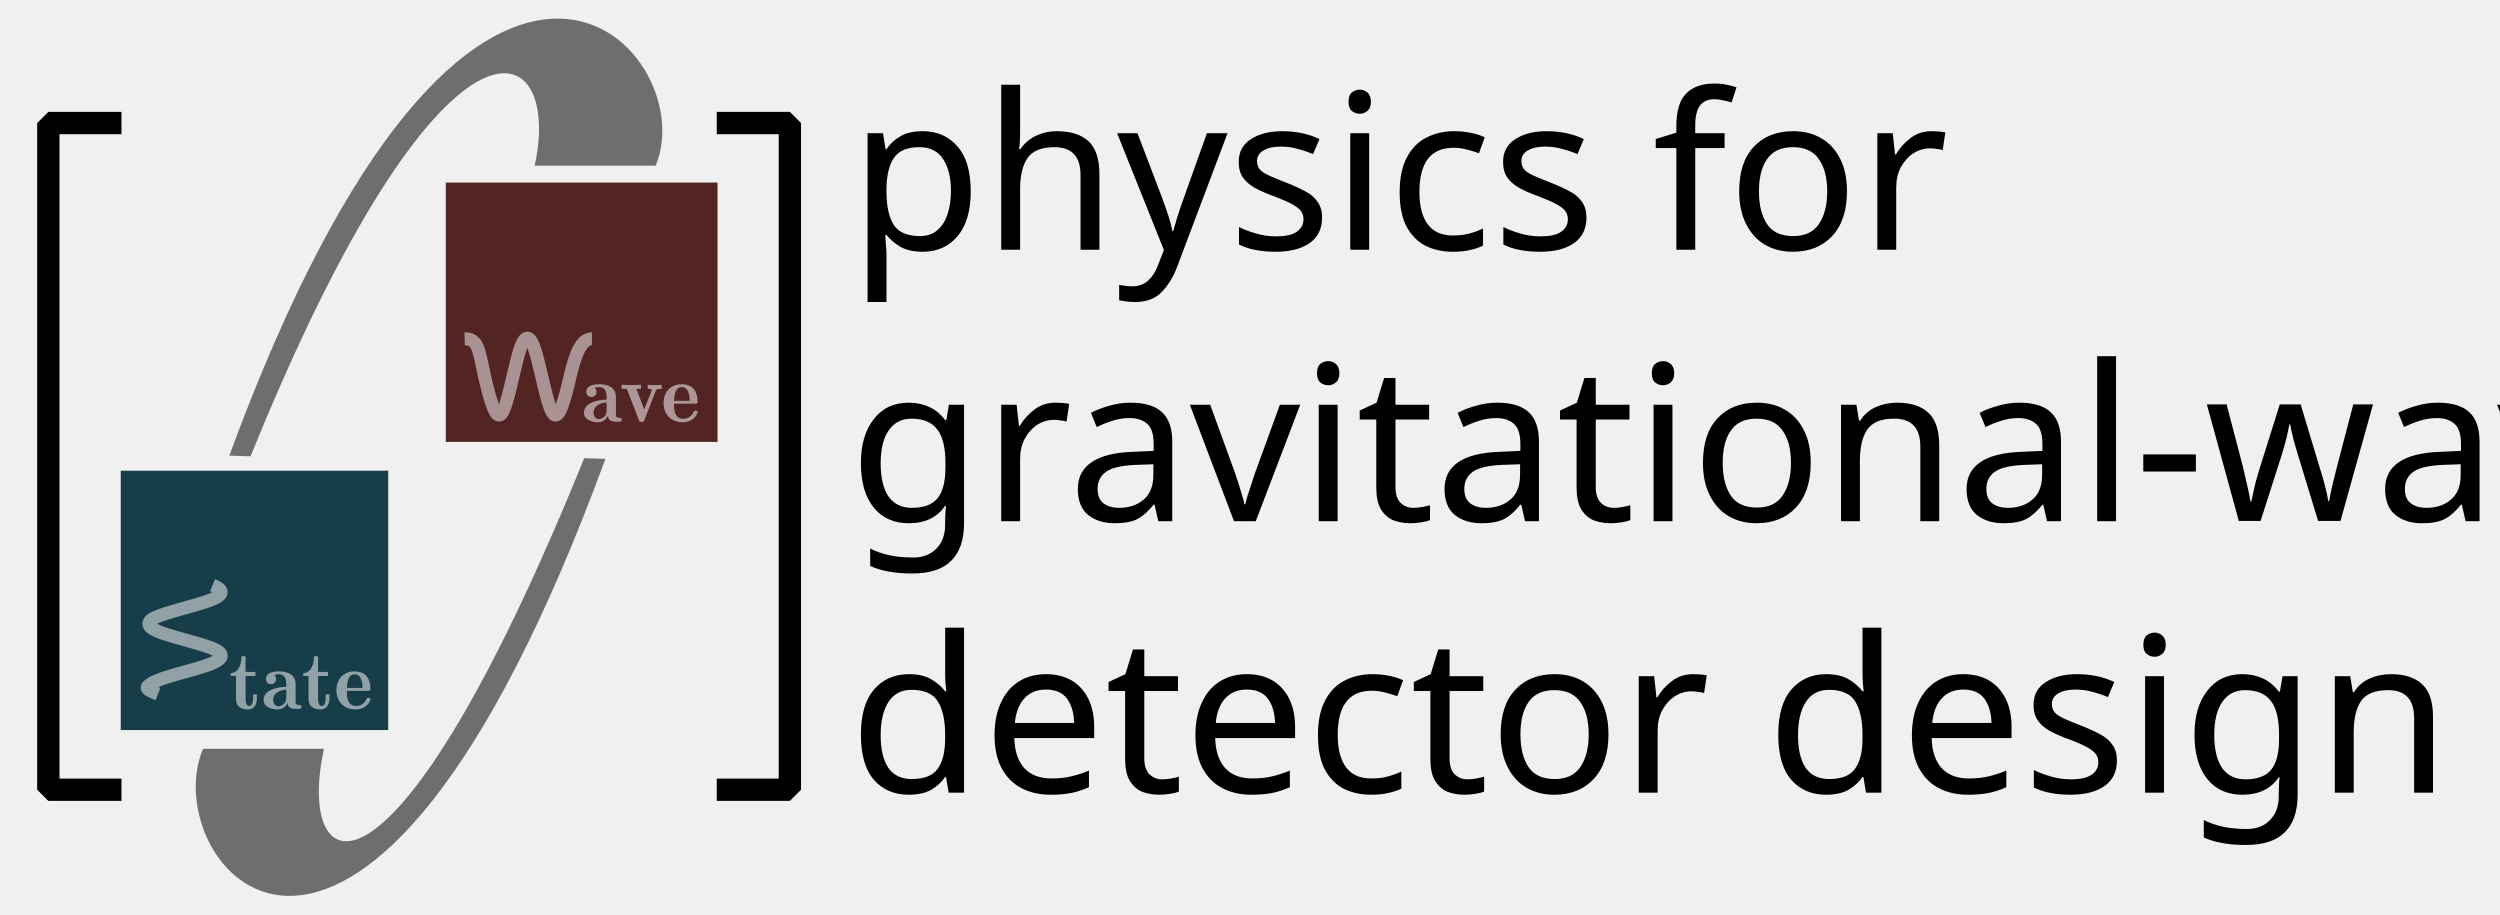
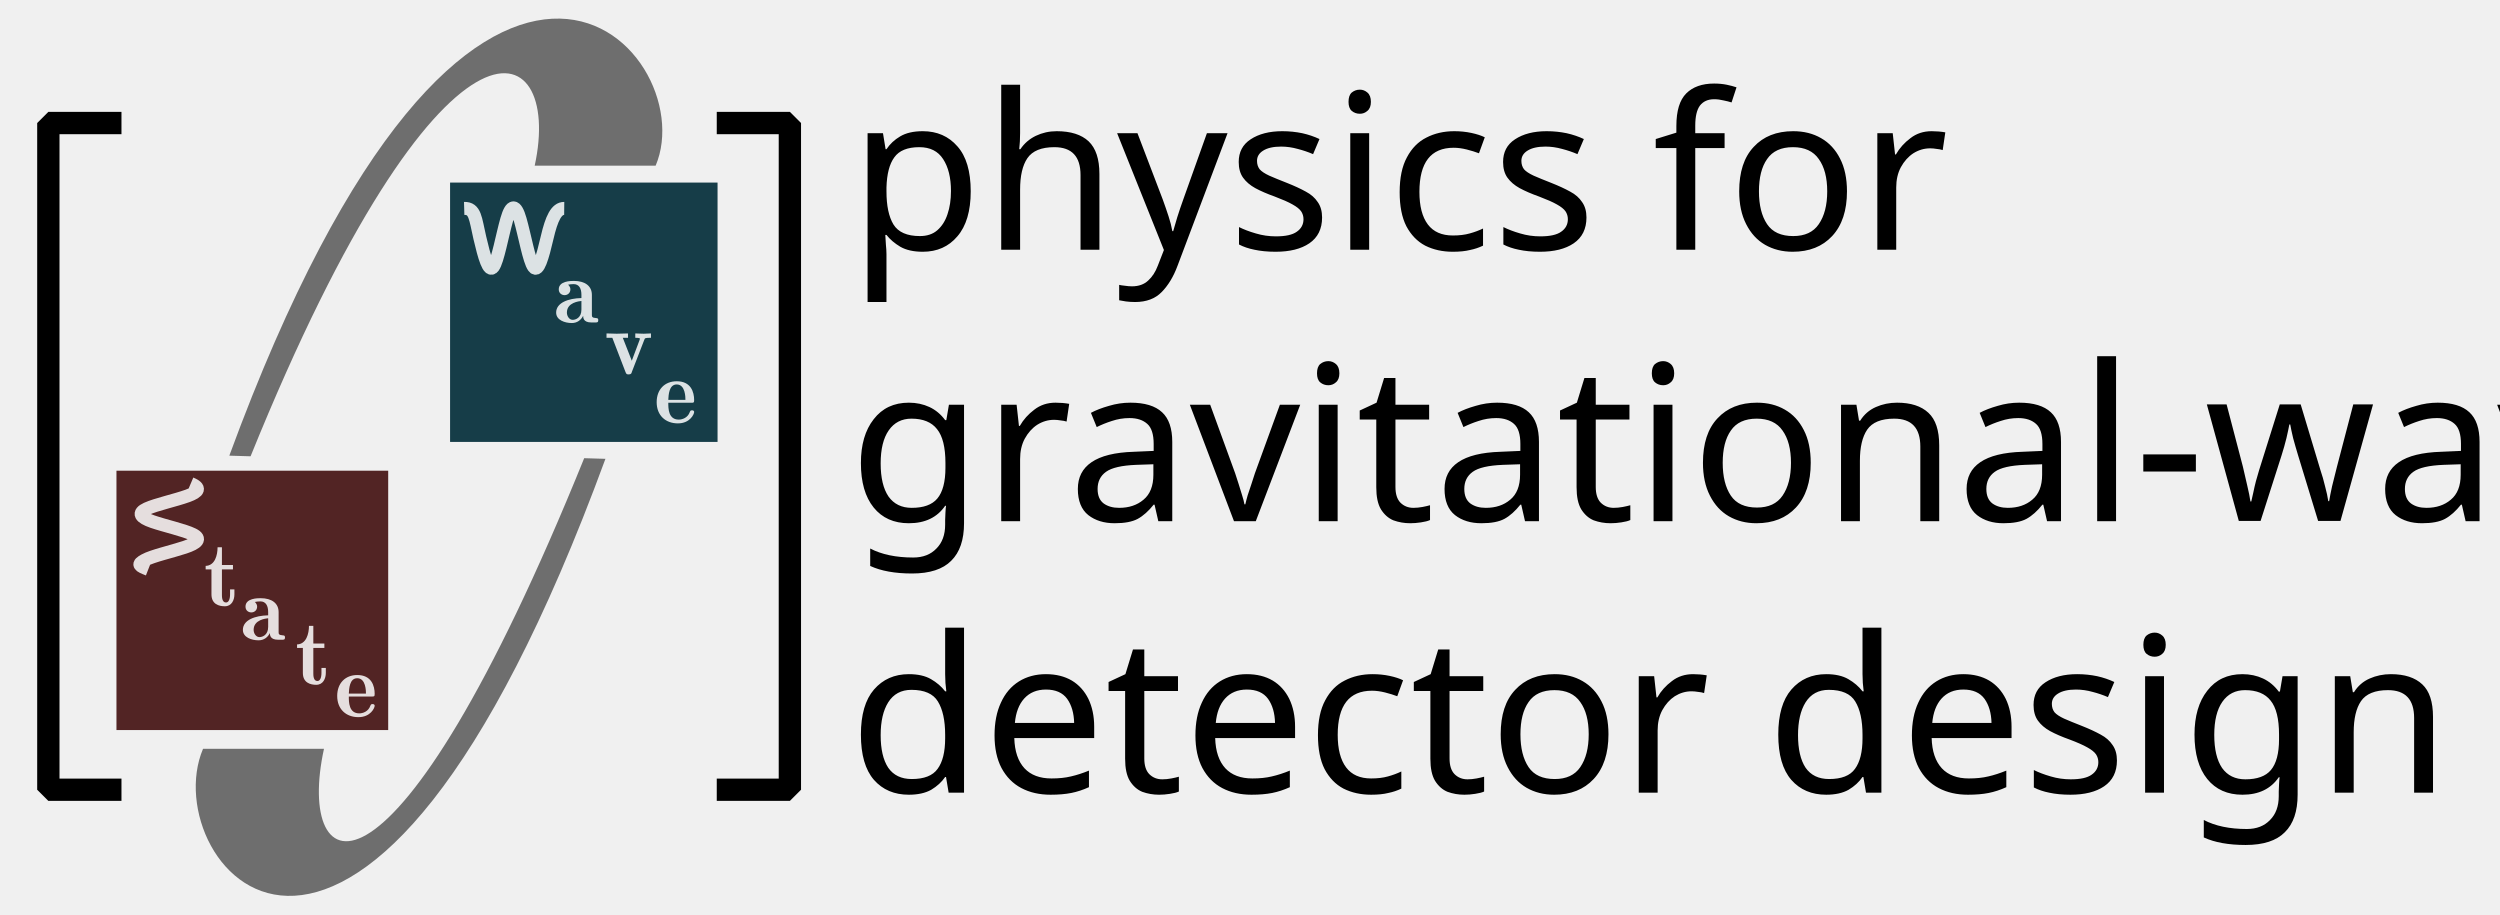
<svg xmlns="http://www.w3.org/2000/svg" id="svg1055" version="1.1" viewBox="0 0 134.461 49.185" height="49.185mm" width="134.461mm">
  <defs id="defs1049" />
  <g id="layer1" transform="translate(-15.56712,-37.30622)">
    <g transform="translate(-70.70779,-41.77821)" id="g1026">
      <g id="g2390">
-         <rect style="color:#000000;overflow:visible;opacity:1;solid-color:#000000;vector-effect:none;fill:#522424;fill-opacity:1;stroke:none;stroke-width:5.6;stroke-linecap:butt;stroke-linejoin:miter;stroke-miterlimit:4;stroke-dasharray:5.6, 5.6;stroke-dashoffset:0;stroke-opacity:1" id="rect900" width="14.615" height="13.949" x="110.252" y="88.904" />
-         <rect style="color:#000000;overflow:visible;opacity:1;solid-color:#000000;vector-effect:none;fill:#163d48;fill-opacity:1;stroke:none;stroke-width:5.6;stroke-linecap:butt;stroke-linejoin:miter;stroke-miterlimit:4;stroke-dasharray:5.6, 5.6;stroke-dashoffset:0;stroke-opacity:1" id="rect900-1" width="14.386" height="13.949" x="92.769" y="104.401" />
+         <rect style="color:#000000;overflow:visible;solid-color:#000000;vector-effect:none;fill:#163d48;fill-opacity:1;stroke:none;stroke-width:5.6;stroke-linecap:butt;stroke-linejoin:miter;stroke-miterlimit:4;stroke-dasharray:5.6, 5.6;stroke-dashoffset:0;stroke-opacity:1" id="rect900-1-3" width="14.386" height="13.949" x="110.482" y="88.904" />
+         <rect style="color:#000000;overflow:visible;opacity:1;solid-color:#000000;vector-effect:none;fill:#522424;fill-opacity:1;stroke:none;stroke-width:5.6;stroke-linecap:butt;stroke-linejoin:miter;stroke-miterlimit:4;stroke-dasharray:5.6, 5.6;stroke-dashoffset:0;stroke-opacity:1" id="rect900" width="14.615" height="13.949" x="92.539" y="104.401" />
        <path style="color:#000000;overflow:visible;opacity:1;solid-color:#000000;vector-effect:none;fill:#6e6e6e;fill-opacity:1;stroke:none;stroke-width:5.6;stroke-linecap:butt;stroke-linejoin:miter;stroke-miterlimit:4;stroke-dasharray:5.6, 5.6;stroke-dashoffset:0;stroke-opacity:1" d="M 98.609,103.592 C 111.688,67.969 124.193,81.747 121.538,87.995 h -6.505 c 1.567,-7.162 -4.905,-9.988 -15.281,15.631" id="path934" />
-         <path style="font-variation-settings:normal;opacity:1;vector-effect:none;fill:none;fill-opacity:1;stroke:#ffffff;stroke-width:0.7;stroke-linecap:butt;stroke-linejoin:round;stroke-miterlimit:4;stroke-dasharray:none;stroke-dashoffset:0;stroke-opacity:0.521;stop-color:#000000;stop-opacity:1" d="m 94.772,116.414 c -0.648,-0.25 -0.786,-0.336 -0.249,-0.628 0.537,-0.292 1.869,-0.585 2.762,-0.877 0.893,-0.292 1.169,-0.585 0.576,-0.877 -0.593,-0.292 -1.943,-0.585 -2.798,-0.877 -0.856,-0.292 -1.047,-0.585 -0.401,-0.877 0.647,-0.292 2.01,-0.585 2.824,-0.877 0.814,-0.292 0.92,-0.552 0.223,-0.845" title="sin(x*1.05)" id="path1054" />
        <path style="color:#000000;overflow:visible;opacity:1;solid-color:#000000;vector-effect:none;fill:#6e6e6e;fill-opacity:1;stroke:none;stroke-width:5.6;stroke-linecap:butt;stroke-linejoin:miter;stroke-miterlimit:4;stroke-dasharray:5.6, 5.6;stroke-dashoffset:0;stroke-opacity:1" d="m 118.838,103.762 c -13.079,35.622 -24.298,21.845 -21.643,15.597 h 6.505 c -1.567,7.162 3.618,9.988 13.995,-15.631" id="path934-0" />
        <path style="fill:none;stroke:#000000;stroke-width:1.2;stroke-linecap:butt;stroke-linejoin:bevel;stroke-miterlimit:4;stroke-dasharray:none;stroke-opacity:1" d="m 92.808,85.701 h -3.933 V 121.56 h 3.933" id="path858" />
        <path style="fill:none;stroke:#000000;stroke-width:1.2;stroke-linecap:butt;stroke-linejoin:bevel;stroke-miterlimit:4;stroke-dasharray:none;stroke-opacity:1" d="m 124.825,85.701 h 3.933 V 121.56 h -3.933" id="path858-6" />
-         <path style="font-variation-settings:normal;opacity:1;vector-effect:none;fill:none;fill-opacity:1;fill-rule:nonzero;stroke:#ffffff;stroke-width:0.7;stroke-linecap:butt;stroke-linejoin:round;stroke-miterlimit:4;stroke-dasharray:none;stroke-dashoffset:0;stroke-opacity:0.501;stop-color:#000000;stop-opacity:1" d="m 111.266,97.31 c 0.762,-0.022 0.763,0.681 1.07,2.008 0.307,1.327 0.614,2.417 0.921,2.008 0.307,-0.409 0.614,-2.175 0.921,-3.249 0.307,-1.074 0.614,-1.073 0.921,0 0.307,1.073 0.614,2.838 0.921,3.249 0.307,0.411 0.614,-0.681 0.921,-2.008 0.307,-1.327 0.637,-2.013 1.171,-2.008" title="sin(x)" id="path936-7" />
        <text xml:space="preserve" style="font-style:normal;font-variant:normal;font-weight:normal;font-stretch:normal;font-size:6.549px;line-height:1.25;font-family:Garuda;-inkscape-font-specification:Garuda;fill:#000000;fill-opacity:1;stroke:none;stroke-width:0.155" x="131.492" y="94.382" id="text1145">
          <tspan id="tspan1143" x="131.492" y="94.382" style="font-style:normal;font-variant:normal;font-weight:normal;font-stretch:normal;font-family:Garuda;-inkscape-font-specification:Garuda;stroke-width:0.155" />
-         </text>
-         <text xml:space="preserve" style="font-style:normal;font-variant:normal;font-weight:normal;font-stretch:normal;font-size:4.453px;line-height:1.25;font-family:'Latin Modern Roman Demi';-inkscape-font-specification:'Latin Modern Roman Demi';font-variant-ligatures:normal;font-variant-position:normal;font-variant-caps:normal;font-variant-numeric:normal;font-variant-alternates:normal;font-variant-east-asian:normal;font-feature-settings:normal;font-variation-settings:normal;text-indent:0;text-align:start;text-decoration:none;text-decoration-line:none;text-decoration-style:solid;text-decoration-color:#000000;letter-spacing:normal;word-spacing:normal;text-transform:none;writing-mode:lr-tb;direction:ltr;text-orientation:mixed;dominant-baseline:auto;baseline-shift:baseline;text-anchor:start;white-space:normal;shape-padding:0;shape-margin:0;inline-size:0;opacity:1;vector-effect:none;fill:#ffffff;fill-opacity:0.52;stroke:none;stroke-width:0.499;stroke-linecap:butt;stroke-linejoin:miter;stroke-miterlimit:4;stroke-dasharray:none;stroke-dashoffset:0;stroke-opacity:1;stop-color:#000000;stop-opacity:1" x="98.46" y="94.753" id="text1137-3" transform="translate(19.11298,7.01066)">
-           <tspan id="tspan1135-5" x="98.46" y="94.753" style="font-style:normal;font-variant:normal;font-weight:normal;font-stretch:normal;font-size:4.453px;line-height:1.25;font-family:'Latin Modern Roman Demi';-inkscape-font-specification:'Latin Modern Roman Demi';font-variant-ligatures:normal;font-variant-position:normal;font-variant-caps:normal;font-variant-numeric:normal;font-variant-alternates:normal;font-variant-east-asian:normal;font-feature-settings:normal;font-variation-settings:normal;text-indent:0;text-align:start;text-decoration:none;text-decoration-line:none;text-decoration-style:solid;text-decoration-color:#000000;letter-spacing:normal;word-spacing:normal;text-transform:none;writing-mode:lr-tb;direction:ltr;text-orientation:mixed;dominant-baseline:auto;baseline-shift:baseline;text-anchor:start;white-space:normal;shape-padding:0;shape-margin:0;inline-size:0;vector-effect:none;fill:#ffffff;fill-opacity:0.52;stroke:none;stroke-width:0.499;stroke-linecap:butt;stroke-linejoin:miter;stroke-miterlimit:4;stroke-dasharray:none;stroke-dashoffset:0;stroke-opacity:1;stop-color:#000000;stop-opacity:1">ave</tspan>
-         </text>
-         <text xml:space="preserve" style="font-style:normal;font-variant:normal;font-weight:normal;font-stretch:normal;font-size:4.453px;line-height:1.25;font-family:'Latin Modern Roman Demi';-inkscape-font-specification:'Latin Modern Roman Demi';font-variant-ligatures:normal;font-variant-position:normal;font-variant-caps:normal;font-variant-numeric:normal;font-variant-alternates:normal;font-variant-east-asian:normal;font-feature-settings:normal;text-indent:0;text-align:start;text-decoration:none;text-decoration-line:none;text-decoration-style:solid;text-decoration-color:#000000;letter-spacing:normal;word-spacing:normal;text-transform:none;writing-mode:lr-tb;direction:ltr;text-orientation:mixed;dominant-baseline:auto;baseline-shift:baseline;text-anchor:start;white-space:normal;shape-padding:0;shape-margin:0;inline-size:0;opacity:1;vector-effect:none;fill:#ffffff;fill-opacity:0.52;stroke:none;stroke-width:0.499;stroke-linecap:butt;stroke-linejoin:miter;stroke-miterlimit:4;stroke-dasharray:none;stroke-dashoffset:0;stroke-opacity:1;stop-color:#000000;stop-opacity:1" x="98.839" y="117.973" id="text1137-3-6" transform="translate(-0.2329445,-0.7626478)">
-           <tspan id="tspan1135-5-2" x="98.839" y="117.973" style="font-style:normal;font-variant:normal;font-weight:normal;font-stretch:normal;font-size:4.453px;line-height:1.25;font-family:'Latin Modern Roman Demi';-inkscape-font-specification:'Latin Modern Roman Demi';font-variant-ligatures:normal;font-variant-position:normal;font-variant-caps:normal;font-variant-numeric:normal;font-variant-alternates:normal;font-variant-east-asian:normal;font-feature-settings:normal;text-indent:0;text-align:start;text-decoration:none;text-decoration-line:none;text-decoration-style:solid;text-decoration-color:#000000;letter-spacing:normal;word-spacing:normal;text-transform:none;writing-mode:lr-tb;direction:ltr;text-orientation:mixed;dominant-baseline:auto;baseline-shift:baseline;text-anchor:start;white-space:normal;shape-padding:0;shape-margin:0;inline-size:0;vector-effect:none;fill:#ffffff;fill-opacity:0.52;stroke:none;stroke-width:0.499;stroke-linecap:butt;stroke-linejoin:miter;stroke-miterlimit:4;stroke-dasharray:none;stroke-dashoffset:0;stroke-opacity:1;stop-color:#000000;stop-opacity:1">tate</tspan>
        </text>
        <text xml:space="preserve" style="font-style:normal;font-variant:normal;font-weight:normal;font-stretch:normal;font-size:11.684px;line-height:1.25;font-family:Carlito;-inkscape-font-specification:Carlito;fill:#000000;fill-opacity:1;stroke:none;stroke-width:0.155" x="131.938" y="92.512" id="text1145-6">
          <tspan x="131.938" y="92.512" style="font-style:normal;font-variant:normal;font-weight:normal;font-stretch:normal;font-family:Carlito;-inkscape-font-specification:Carlito;stroke-width:0.155" id="tspan1088">physics for </tspan>
          <tspan x="131.938" y="107.117" style="font-style:normal;font-variant:normal;font-weight:normal;font-stretch:normal;font-family:Carlito;-inkscape-font-specification:Carlito;stroke-width:0.155" id="tspan1111">gravitational-wave</tspan>
          <tspan x="131.938" y="121.722" style="font-style:normal;font-variant:normal;font-weight:normal;font-stretch:normal;font-family:Carlito;-inkscape-font-specification:Carlito;stroke-width:0.155" id="tspan1084">detector design</tspan>
        </text>
+         <text xml:space="preserve" style="font-style:normal;font-weight:normal;font-size:10.583px;line-height:1.25;font-family:sans-serif;fill:#000000;fill-opacity:1;stroke:none;stroke-width:0.265" x="99.533" y="115.759" id="text852">
+           <tspan id="tspan850" x="99.533" y="115.759" style="stroke-width:0.265" />
+         </text>
+         <g id="g871" style="opacity:0.85">
+           <path style="font-variation-settings:normal;opacity:1;vector-effect:none;fill:none;fill-opacity:1;stroke:#ffffff;stroke-width:0.7;stroke-linecap:butt;stroke-linejoin:round;stroke-miterlimit:4;stroke-dasharray:none;stroke-dashoffset:0;stroke-opacity:1;stop-color:#000000;stop-opacity:1" d="m 94.25,109.708 c -0.504,-0.197 -0.612,-0.265 -0.194,-0.495 0.418,-0.231 1.455,-0.461 2.15,-0.692 0.695,-0.23 0.91,-0.461 0.448,-0.691 -0.462,-0.231 -1.513,-0.461 -2.178,-0.691 -0.666,-0.231 -0.815,-0.461 -0.312,-0.692 0.503,-0.23 1.564,-0.461 2.198,-0.691 0.634,-0.231 0.716,-0.435 0.173,-0.666" title="sin(x*1.05)" id="path1054" />
+           <text xml:space="preserve" style="font-style:normal;font-variant:normal;font-weight:normal;font-stretch:normal;font-size:4.939px;line-height:1.25;font-family:'Latin Modern Roman Demi';-inkscape-font-specification:'Latin Modern Roman Demi';font-variant-ligatures:normal;font-variant-position:normal;font-variant-caps:normal;font-variant-numeric:normal;font-variant-alternates:normal;font-variant-east-asian:normal;font-feature-settings:normal;text-indent:0;text-align:start;text-decoration:none;text-decoration-line:none;text-decoration-style:solid;text-decoration-color:#000000;letter-spacing:normal;word-spacing:normal;text-transform:none;writing-mode:lr-tb;direction:ltr;text-orientation:mixed;dominant-baseline:auto;baseline-shift:baseline;text-anchor:start;white-space:normal;shape-padding:0;shape-margin:0;inline-size:0;opacity:1;vector-effect:none;fill:#ffffff;fill-opacity:1;stroke:none;stroke-width:0.499;stroke-linecap:butt;stroke-linejoin:miter;stroke-miterlimit:4;stroke-dasharray:none;stroke-dashoffset:0;stroke-opacity:1;stop-color:#000000;stop-opacity:1" x="98.839" y="117.973" id="text1137-3-6" transform="translate(-1.597706,-6.315394)">
+             <tspan id="tspan1135-5-2" x="98.839" y="117.973" style="font-style:normal;font-variant:normal;font-weight:normal;font-stretch:normal;font-size:4.939px;line-height:1.25;font-family:'Latin Modern Roman Demi';-inkscape-font-specification:'Latin Modern Roman Demi';font-variant-ligatures:normal;font-variant-position:normal;font-variant-caps:normal;font-variant-numeric:normal;font-variant-alternates:normal;font-variant-east-asian:normal;font-feature-settings:normal;text-indent:0;text-align:start;text-decoration:none;text-decoration-line:none;text-decoration-style:solid;text-decoration-color:#000000;letter-spacing:normal;word-spacing:normal;text-transform:none;writing-mode:lr-tb;direction:ltr;text-orientation:mixed;dominant-baseline:auto;baseline-shift:baseline;text-anchor:start;white-space:normal;shape-padding:0;shape-margin:0;inline-size:0;vector-effect:none;fill:#ffffff;fill-opacity:1;stroke:none;stroke-width:0.499;stroke-linecap:butt;stroke-linejoin:miter;stroke-miterlimit:4;stroke-dasharray:none;stroke-dashoffset:0;stroke-opacity:1;stop-color:#000000;stop-opacity:1">t</tspan>
+           </text>
+           <text xml:space="preserve" style="font-style:normal;font-variant:normal;font-weight:normal;font-stretch:normal;font-size:4.939px;line-height:1.25;font-family:'Latin Modern Roman Demi';-inkscape-font-specification:'Latin Modern Roman Demi';font-variant-ligatures:normal;font-variant-position:normal;font-variant-caps:normal;font-variant-numeric:normal;font-variant-alternates:normal;font-variant-east-asian:normal;font-feature-settings:normal;text-indent:0;text-align:start;text-decoration:none;text-decoration-line:none;text-decoration-style:solid;text-decoration-color:#000000;letter-spacing:normal;word-spacing:normal;text-transform:none;writing-mode:lr-tb;direction:ltr;text-orientation:mixed;dominant-baseline:auto;baseline-shift:baseline;text-anchor:start;white-space:normal;shape-padding:0;shape-margin:0;inline-size:0;vector-effect:none;fill:#ffffff;fill-opacity:1;stroke:none;stroke-width:0.499;stroke-linecap:butt;stroke-linejoin:miter;stroke-miterlimit:4;stroke-dasharray:none;stroke-dashoffset:0;stroke-opacity:1;stop-color:#000000" x="98.839" y="117.973" id="text1137-3-6-3" transform="translate(0.3890948,-4.484565)">
+             <tspan id="tspan1135-5-2-6" x="98.839" y="117.973" style="font-style:normal;font-variant:normal;font-weight:normal;font-stretch:normal;font-size:4.939px;line-height:1.25;font-family:'Latin Modern Roman Demi';-inkscape-font-specification:'Latin Modern Roman Demi';font-variant-ligatures:normal;font-variant-position:normal;font-variant-caps:normal;font-variant-numeric:normal;font-variant-alternates:normal;font-variant-east-asian:normal;font-feature-settings:normal;text-indent:0;text-align:start;text-decoration:none;text-decoration-line:none;text-decoration-style:solid;text-decoration-color:#000000;letter-spacing:normal;word-spacing:normal;text-transform:none;writing-mode:lr-tb;direction:ltr;text-orientation:mixed;dominant-baseline:auto;baseline-shift:baseline;text-anchor:start;white-space:normal;shape-padding:0;shape-margin:0;inline-size:0;vector-effect:none;fill:#ffffff;fill-opacity:1;stroke:none;stroke-width:0.499;stroke-linecap:butt;stroke-linejoin:miter;stroke-miterlimit:4;stroke-dasharray:none;stroke-dashoffset:0;stroke-opacity:1;stop-color:#000000;stop-opacity:1">a</tspan>
+           </text>
+           <text xml:space="preserve" style="font-style:normal;font-variant:normal;font-weight:normal;font-stretch:normal;font-size:4.939px;line-height:1.25;font-family:'Latin Modern Roman Demi';-inkscape-font-specification:'Latin Modern Roman Demi';font-variant-ligatures:normal;font-variant-position:normal;font-variant-caps:normal;font-variant-numeric:normal;font-variant-alternates:normal;font-variant-east-asian:normal;font-feature-settings:normal;text-indent:0;text-align:start;text-decoration:none;text-decoration-line:none;text-decoration-style:solid;text-decoration-color:#000000;letter-spacing:normal;word-spacing:normal;text-transform:none;writing-mode:lr-tb;direction:ltr;text-orientation:mixed;dominant-baseline:auto;baseline-shift:baseline;text-anchor:start;white-space:normal;shape-padding:0;shape-margin:0;inline-size:0;vector-effect:none;fill:#ffffff;fill-opacity:1;stroke:none;stroke-width:0.499;stroke-linecap:butt;stroke-linejoin:miter;stroke-miterlimit:4;stroke-dasharray:none;stroke-dashoffset:0;stroke-opacity:1;stop-color:#000000" x="98.839" y="117.973" id="text1137-3-6-7" transform="translate(3.318409,-2.091379)">
+             <tspan id="tspan1135-5-2-5" x="98.839" y="117.973" style="font-style:normal;font-variant:normal;font-weight:normal;font-stretch:normal;font-size:4.939px;line-height:1.25;font-family:'Latin Modern Roman Demi';-inkscape-font-specification:'Latin Modern Roman Demi';font-variant-ligatures:normal;font-variant-position:normal;font-variant-caps:normal;font-variant-numeric:normal;font-variant-alternates:normal;font-variant-east-asian:normal;font-feature-settings:normal;text-indent:0;text-align:start;text-decoration:none;text-decoration-line:none;text-decoration-style:solid;text-decoration-color:#000000;letter-spacing:normal;word-spacing:normal;text-transform:none;writing-mode:lr-tb;direction:ltr;text-orientation:mixed;dominant-baseline:auto;baseline-shift:baseline;text-anchor:start;white-space:normal;shape-padding:0;shape-margin:0;inline-size:0;vector-effect:none;fill:#ffffff;fill-opacity:1;stroke:none;stroke-width:0.499;stroke-linecap:butt;stroke-linejoin:miter;stroke-miterlimit:4;stroke-dasharray:none;stroke-dashoffset:0;stroke-opacity:1;stop-color:#000000;stop-opacity:1">t</tspan>
+           </text>
+           <text xml:space="preserve" style="font-style:normal;font-variant:normal;font-weight:normal;font-stretch:normal;font-size:4.939px;line-height:1.25;font-family:'Latin Modern Roman Demi';-inkscape-font-specification:'Latin Modern Roman Demi';font-variant-ligatures:normal;font-variant-position:normal;font-variant-caps:normal;font-variant-numeric:normal;font-variant-alternates:normal;font-variant-east-asian:normal;font-feature-settings:normal;text-indent:0;text-align:start;text-decoration:none;text-decoration-line:none;text-decoration-style:solid;text-decoration-color:#000000;letter-spacing:normal;word-spacing:normal;text-transform:none;writing-mode:lr-tb;direction:ltr;text-orientation:mixed;dominant-baseline:auto;baseline-shift:baseline;text-anchor:start;white-space:normal;shape-padding:0;shape-margin:0;inline-size:0;vector-effect:none;fill:#ffffff;fill-opacity:1;stroke:none;stroke-width:0.499;stroke-linecap:butt;stroke-linejoin:miter;stroke-miterlimit:4;stroke-dasharray:none;stroke-dashoffset:0;stroke-opacity:1;stop-color:#000000" x="98.839" y="117.973" id="text1137-3-6-35" transform="translate(5.430476,-0.3517634)">
+             <tspan id="tspan1135-5-2-62" x="98.839" y="117.973" style="font-style:normal;font-variant:normal;font-weight:normal;font-stretch:normal;font-size:4.939px;line-height:1.25;font-family:'Latin Modern Roman Demi';-inkscape-font-specification:'Latin Modern Roman Demi';font-variant-ligatures:normal;font-variant-position:normal;font-variant-caps:normal;font-variant-numeric:normal;font-variant-alternates:normal;font-variant-east-asian:normal;font-feature-settings:normal;text-indent:0;text-align:start;text-decoration:none;text-decoration-line:none;text-decoration-style:solid;text-decoration-color:#000000;letter-spacing:normal;word-spacing:normal;text-transform:none;writing-mode:lr-tb;direction:ltr;text-orientation:mixed;dominant-baseline:auto;baseline-shift:baseline;text-anchor:start;white-space:normal;shape-padding:0;shape-margin:0;inline-size:0;vector-effect:none;fill:#ffffff;fill-opacity:1;stroke:none;stroke-width:0.499;stroke-linecap:butt;stroke-linejoin:miter;stroke-miterlimit:4;stroke-dasharray:none;stroke-dashoffset:0;stroke-opacity:1;stop-color:#000000;stop-opacity:1">e</tspan>
+           </text>
+         </g>
+         <g id="g899" style="opacity:0.85">
+           <path style="font-variation-settings:normal;opacity:1;vector-effect:none;fill:none;fill-opacity:1;fill-rule:nonzero;stroke:#ffffff;stroke-width:0.7;stroke-linecap:butt;stroke-linejoin:round;stroke-miterlimit:4;stroke-dasharray:none;stroke-dashoffset:0;stroke-opacity:1;stop-color:#000000;stop-opacity:1" d="m 111.241,90.294 c 0.598,-0.018 0.599,0.535 0.84,1.575 0.241,1.041 0.483,1.896 0.724,1.575 0.241,-0.321 0.483,-1.706 0.724,-2.549 0.241,-0.842 0.483,-0.841 0.724,0 0.241,0.841 0.483,2.226 0.724,2.549 0.241,0.323 0.483,-0.535 0.724,-1.575 0.241,-1.041 0.5,-1.579 0.92,-1.575" title="sin(x)" id="path936-7" />
+           <text xml:space="preserve" style="font-style:normal;font-variant:normal;font-weight:normal;font-stretch:normal;font-size:4.939px;line-height:1.25;font-family:'Latin Modern Roman Demi';-inkscape-font-specification:'Latin Modern Roman Demi';font-variant-ligatures:normal;font-variant-position:normal;font-variant-caps:normal;font-variant-numeric:normal;font-variant-alternates:normal;font-variant-east-asian:normal;font-feature-settings:normal;font-variation-settings:normal;text-indent:0;text-align:start;text-decoration:none;text-decoration-line:none;text-decoration-style:solid;text-decoration-color:#000000;letter-spacing:normal;word-spacing:normal;text-transform:none;writing-mode:lr-tb;direction:ltr;text-orientation:mixed;dominant-baseline:auto;baseline-shift:baseline;text-anchor:start;white-space:normal;shape-padding:0;shape-margin:0;inline-size:0;opacity:1;vector-effect:none;fill:#ffffff;fill-opacity:1;stroke:none;stroke-width:0.499;stroke-linecap:butt;stroke-linejoin:miter;stroke-miterlimit:4;stroke-dasharray:none;stroke-dashoffset:0;stroke-opacity:1;stop-color:#000000;stop-opacity:1" x="98.46" y="94.753" id="text1137-3" transform="translate(17.61666,1.677743)">
+             <tspan id="tspan1135-5" x="98.46" y="94.753" style="font-style:normal;font-variant:normal;font-weight:normal;font-stretch:normal;font-size:4.939px;line-height:1.25;font-family:'Latin Modern Roman Demi';-inkscape-font-specification:'Latin Modern Roman Demi';font-variant-ligatures:normal;font-variant-position:normal;font-variant-caps:normal;font-variant-numeric:normal;font-variant-alternates:normal;font-variant-east-asian:normal;font-feature-settings:normal;font-variation-settings:normal;text-indent:0;text-align:start;text-decoration:none;text-decoration-line:none;text-decoration-style:solid;text-decoration-color:#000000;letter-spacing:normal;word-spacing:normal;text-transform:none;writing-mode:lr-tb;direction:ltr;text-orientation:mixed;dominant-baseline:auto;baseline-shift:baseline;text-anchor:start;white-space:normal;shape-padding:0;shape-margin:0;inline-size:0;vector-effect:none;fill:#ffffff;fill-opacity:1;stroke:none;stroke-width:0.499;stroke-linecap:butt;stroke-linejoin:miter;stroke-miterlimit:4;stroke-dasharray:none;stroke-dashoffset:0;stroke-opacity:1;stop-color:#000000;stop-opacity:1">a</tspan>
+           </text>
+           <text xml:space="preserve" style="font-style:normal;font-variant:normal;font-weight:normal;font-stretch:normal;font-size:4.939px;line-height:1.25;font-family:'Latin Modern Roman Demi';-inkscape-font-specification:'Latin Modern Roman Demi';font-variant-ligatures:normal;font-variant-position:normal;font-variant-caps:normal;font-variant-numeric:normal;font-variant-alternates:normal;font-variant-east-asian:normal;font-feature-settings:normal;font-variation-settings:normal;text-indent:0;text-align:start;text-decoration:none;text-decoration-line:none;text-decoration-style:solid;text-decoration-color:#000000;letter-spacing:normal;word-spacing:normal;text-transform:none;writing-mode:lr-tb;direction:ltr;text-orientation:mixed;dominant-baseline:auto;baseline-shift:baseline;text-anchor:start;white-space:normal;shape-padding:0;shape-margin:0;inline-size:0;vector-effect:none;fill:#ffffff;fill-opacity:1;stroke:none;stroke-width:0.499;stroke-linecap:butt;stroke-linejoin:miter;stroke-miterlimit:4;stroke-dasharray:none;stroke-dashoffset:0;stroke-opacity:1;stop-color:#000000" x="98.46" y="94.753" id="text1137-3-9" transform="translate(20.32585,4.455345)">
+             <tspan id="tspan1135-5-1" x="98.46" y="94.753" style="font-style:normal;font-variant:normal;font-weight:normal;font-stretch:normal;font-size:4.939px;line-height:1.25;font-family:'Latin Modern Roman Demi';-inkscape-font-specification:'Latin Modern Roman Demi';font-variant-ligatures:normal;font-variant-position:normal;font-variant-caps:normal;font-variant-numeric:normal;font-variant-alternates:normal;font-variant-east-asian:normal;font-feature-settings:normal;font-variation-settings:normal;text-indent:0;text-align:start;text-decoration:none;text-decoration-line:none;text-decoration-style:solid;text-decoration-color:#000000;letter-spacing:normal;word-spacing:normal;text-transform:none;writing-mode:lr-tb;direction:ltr;text-orientation:mixed;dominant-baseline:auto;baseline-shift:baseline;text-anchor:start;white-space:normal;shape-padding:0;shape-margin:0;inline-size:0;vector-effect:none;fill:#ffffff;fill-opacity:1;stroke:none;stroke-width:0.499;stroke-linecap:butt;stroke-linejoin:miter;stroke-miterlimit:4;stroke-dasharray:none;stroke-dashoffset:0;stroke-opacity:1;stop-color:#000000;stop-opacity:1">v</tspan>
+           </text>
+           <text xml:space="preserve" style="font-style:normal;font-variant:normal;font-weight:normal;font-stretch:normal;font-size:4.939px;line-height:1.25;font-family:'Latin Modern Roman Demi';-inkscape-font-specification:'Latin Modern Roman Demi';font-variant-ligatures:normal;font-variant-position:normal;font-variant-caps:normal;font-variant-numeric:normal;font-variant-alternates:normal;font-variant-east-asian:normal;font-feature-settings:normal;font-variation-settings:normal;text-indent:0;text-align:start;text-decoration:none;text-decoration-line:none;text-decoration-style:solid;text-decoration-color:#000000;letter-spacing:normal;word-spacing:normal;text-transform:none;writing-mode:lr-tb;direction:ltr;text-orientation:mixed;dominant-baseline:auto;baseline-shift:baseline;text-anchor:start;white-space:normal;shape-padding:0;shape-margin:0;inline-size:0;vector-effect:none;fill:#ffffff;fill-opacity:1;stroke:none;stroke-width:0.499;stroke-linecap:butt;stroke-linejoin:miter;stroke-miterlimit:4;stroke-dasharray:none;stroke-dashoffset:0;stroke-opacity:1;stop-color:#000000" x="98.46" y="94.753" id="text1137-3-2" transform="translate(22.99187,7.074586)">
+             <tspan id="tspan1135-5-7" x="98.46" y="94.753" style="font-style:normal;font-variant:normal;font-weight:normal;font-stretch:normal;font-size:4.939px;line-height:1.25;font-family:'Latin Modern Roman Demi';-inkscape-font-specification:'Latin Modern Roman Demi';font-variant-ligatures:normal;font-variant-position:normal;font-variant-caps:normal;font-variant-numeric:normal;font-variant-alternates:normal;font-variant-east-asian:normal;font-feature-settings:normal;font-variation-settings:normal;text-indent:0;text-align:start;text-decoration:none;text-decoration-line:none;text-decoration-style:solid;text-decoration-color:#000000;letter-spacing:normal;word-spacing:normal;text-transform:none;writing-mode:lr-tb;direction:ltr;text-orientation:mixed;dominant-baseline:auto;baseline-shift:baseline;text-anchor:start;white-space:normal;shape-padding:0;shape-margin:0;inline-size:0;vector-effect:none;fill:#ffffff;fill-opacity:1;stroke:none;stroke-width:0.499;stroke-linecap:butt;stroke-linejoin:miter;stroke-miterlimit:4;stroke-dasharray:none;stroke-dashoffset:0;stroke-opacity:1;stop-color:#000000;stop-opacity:1">e</tspan>
+           </text>
+         </g>
      </g>
    </g>
  </g>
</svg>
